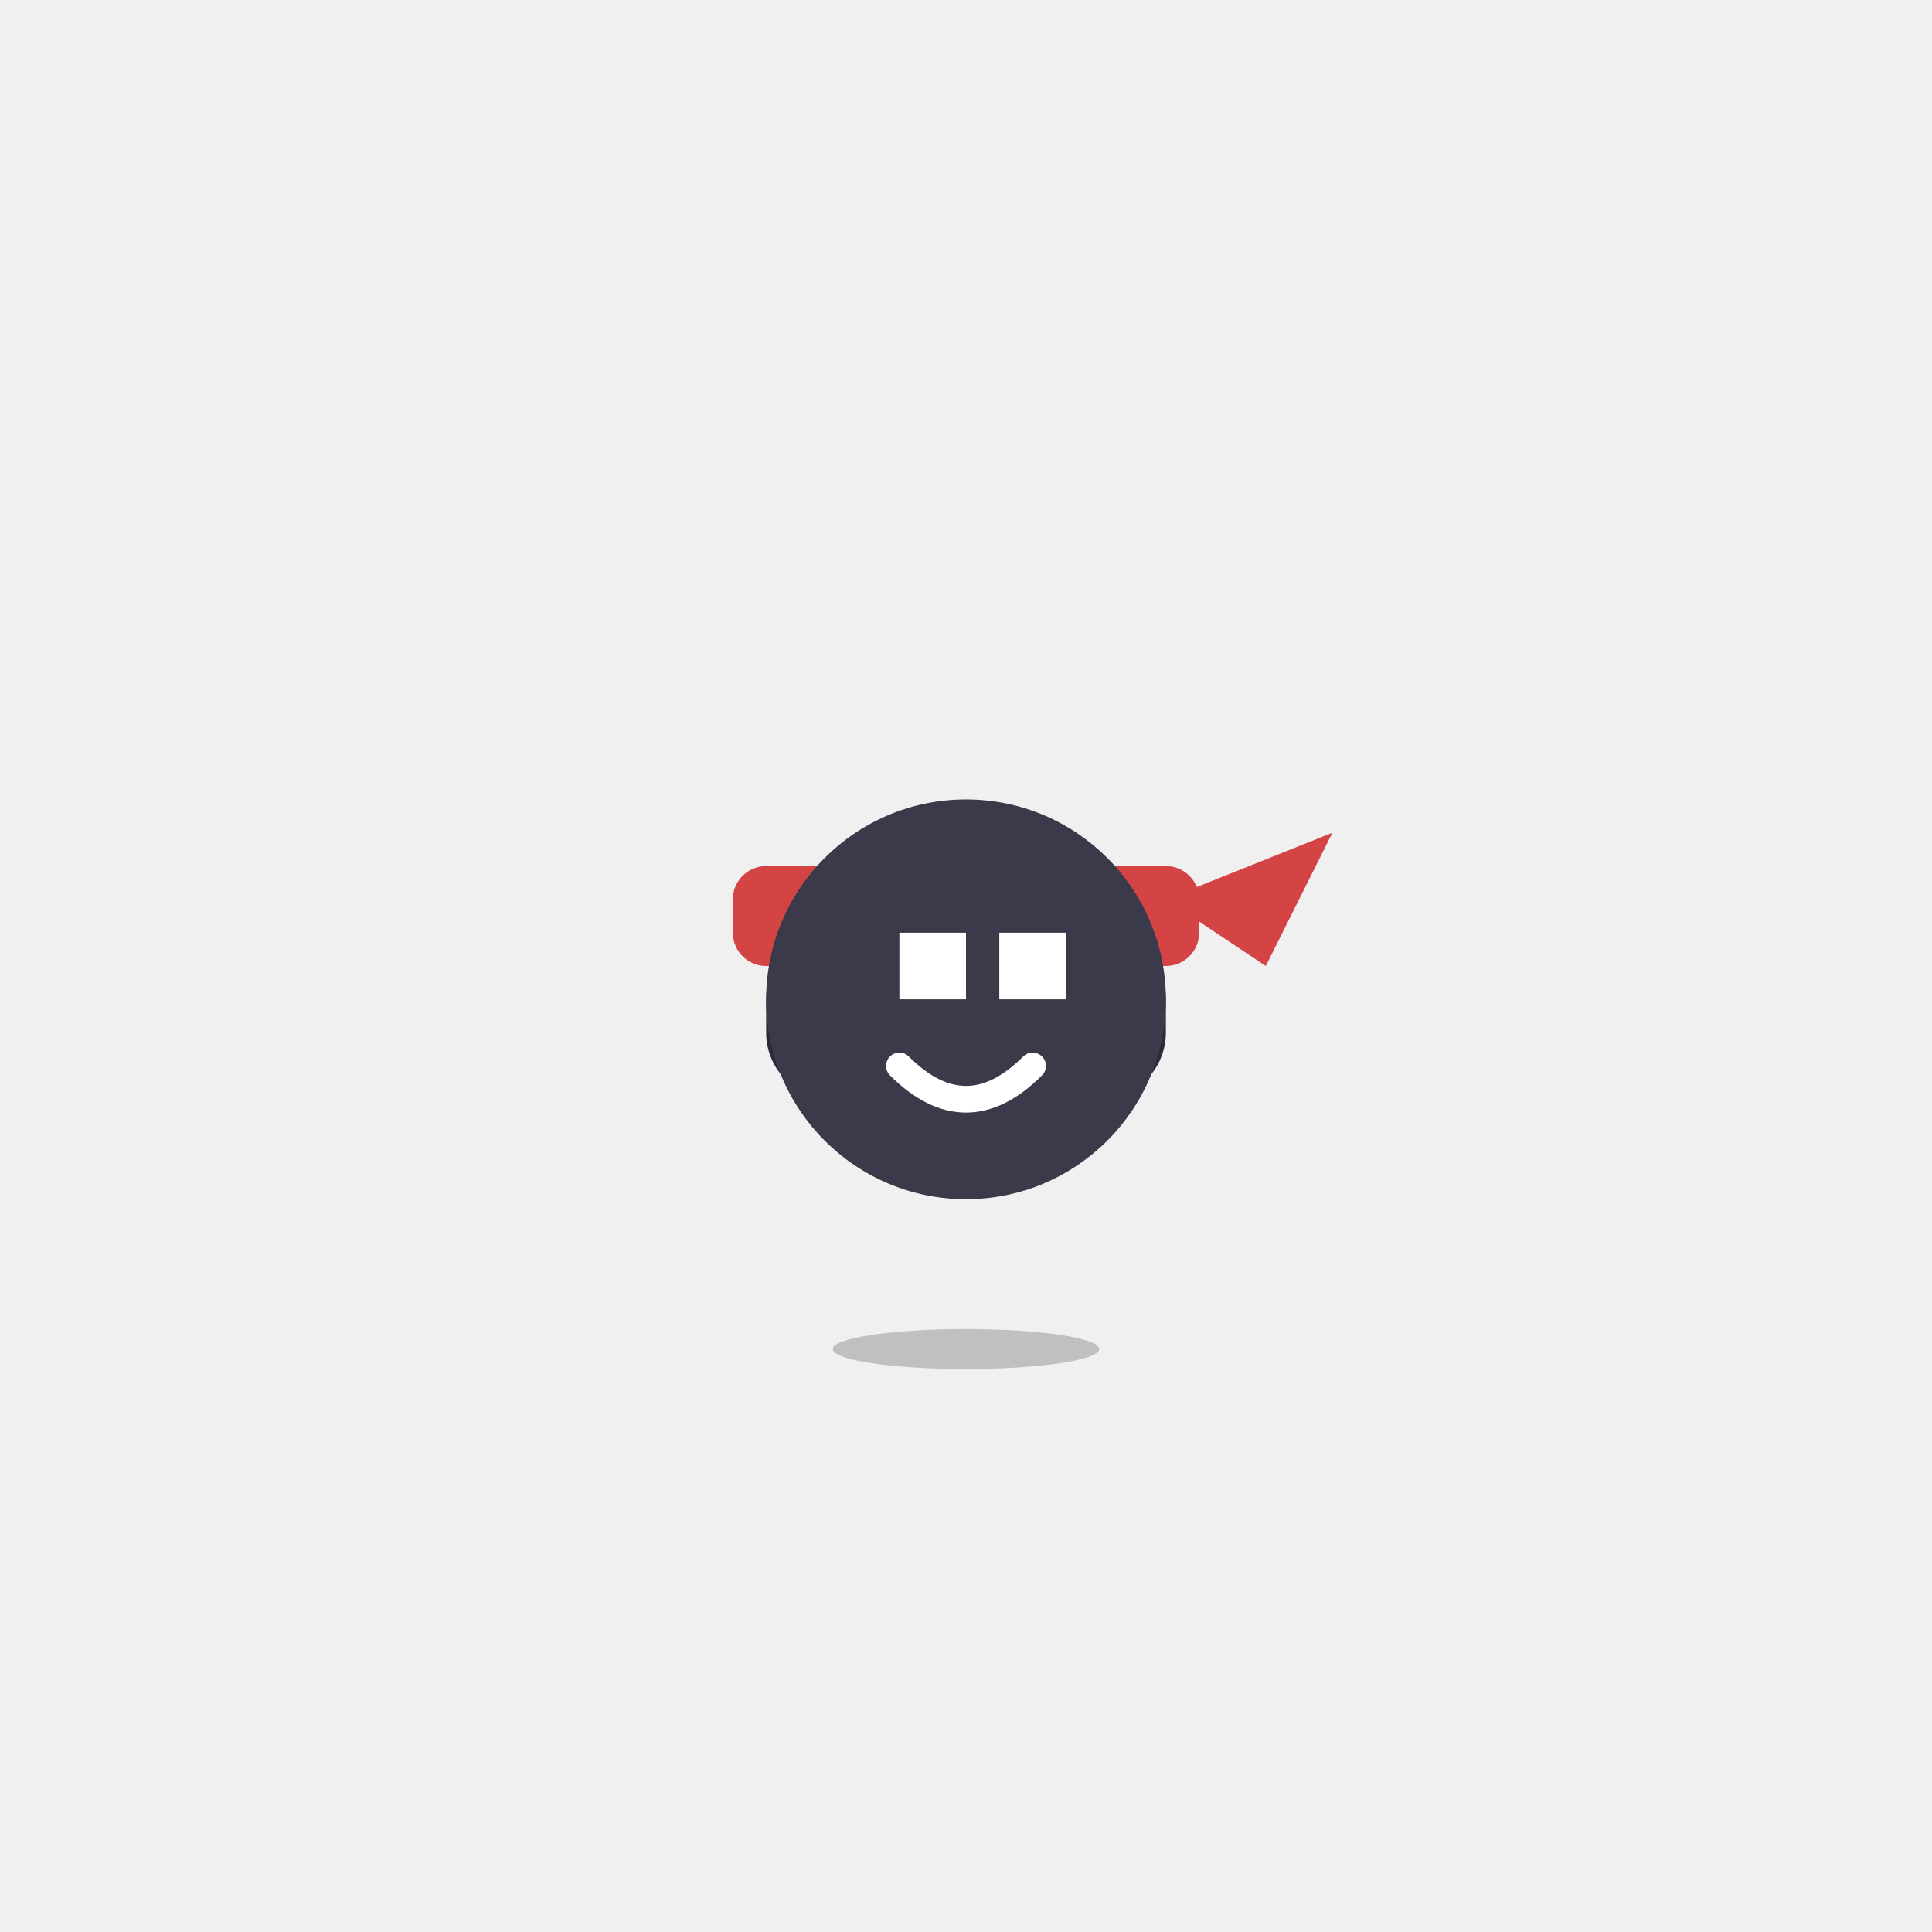
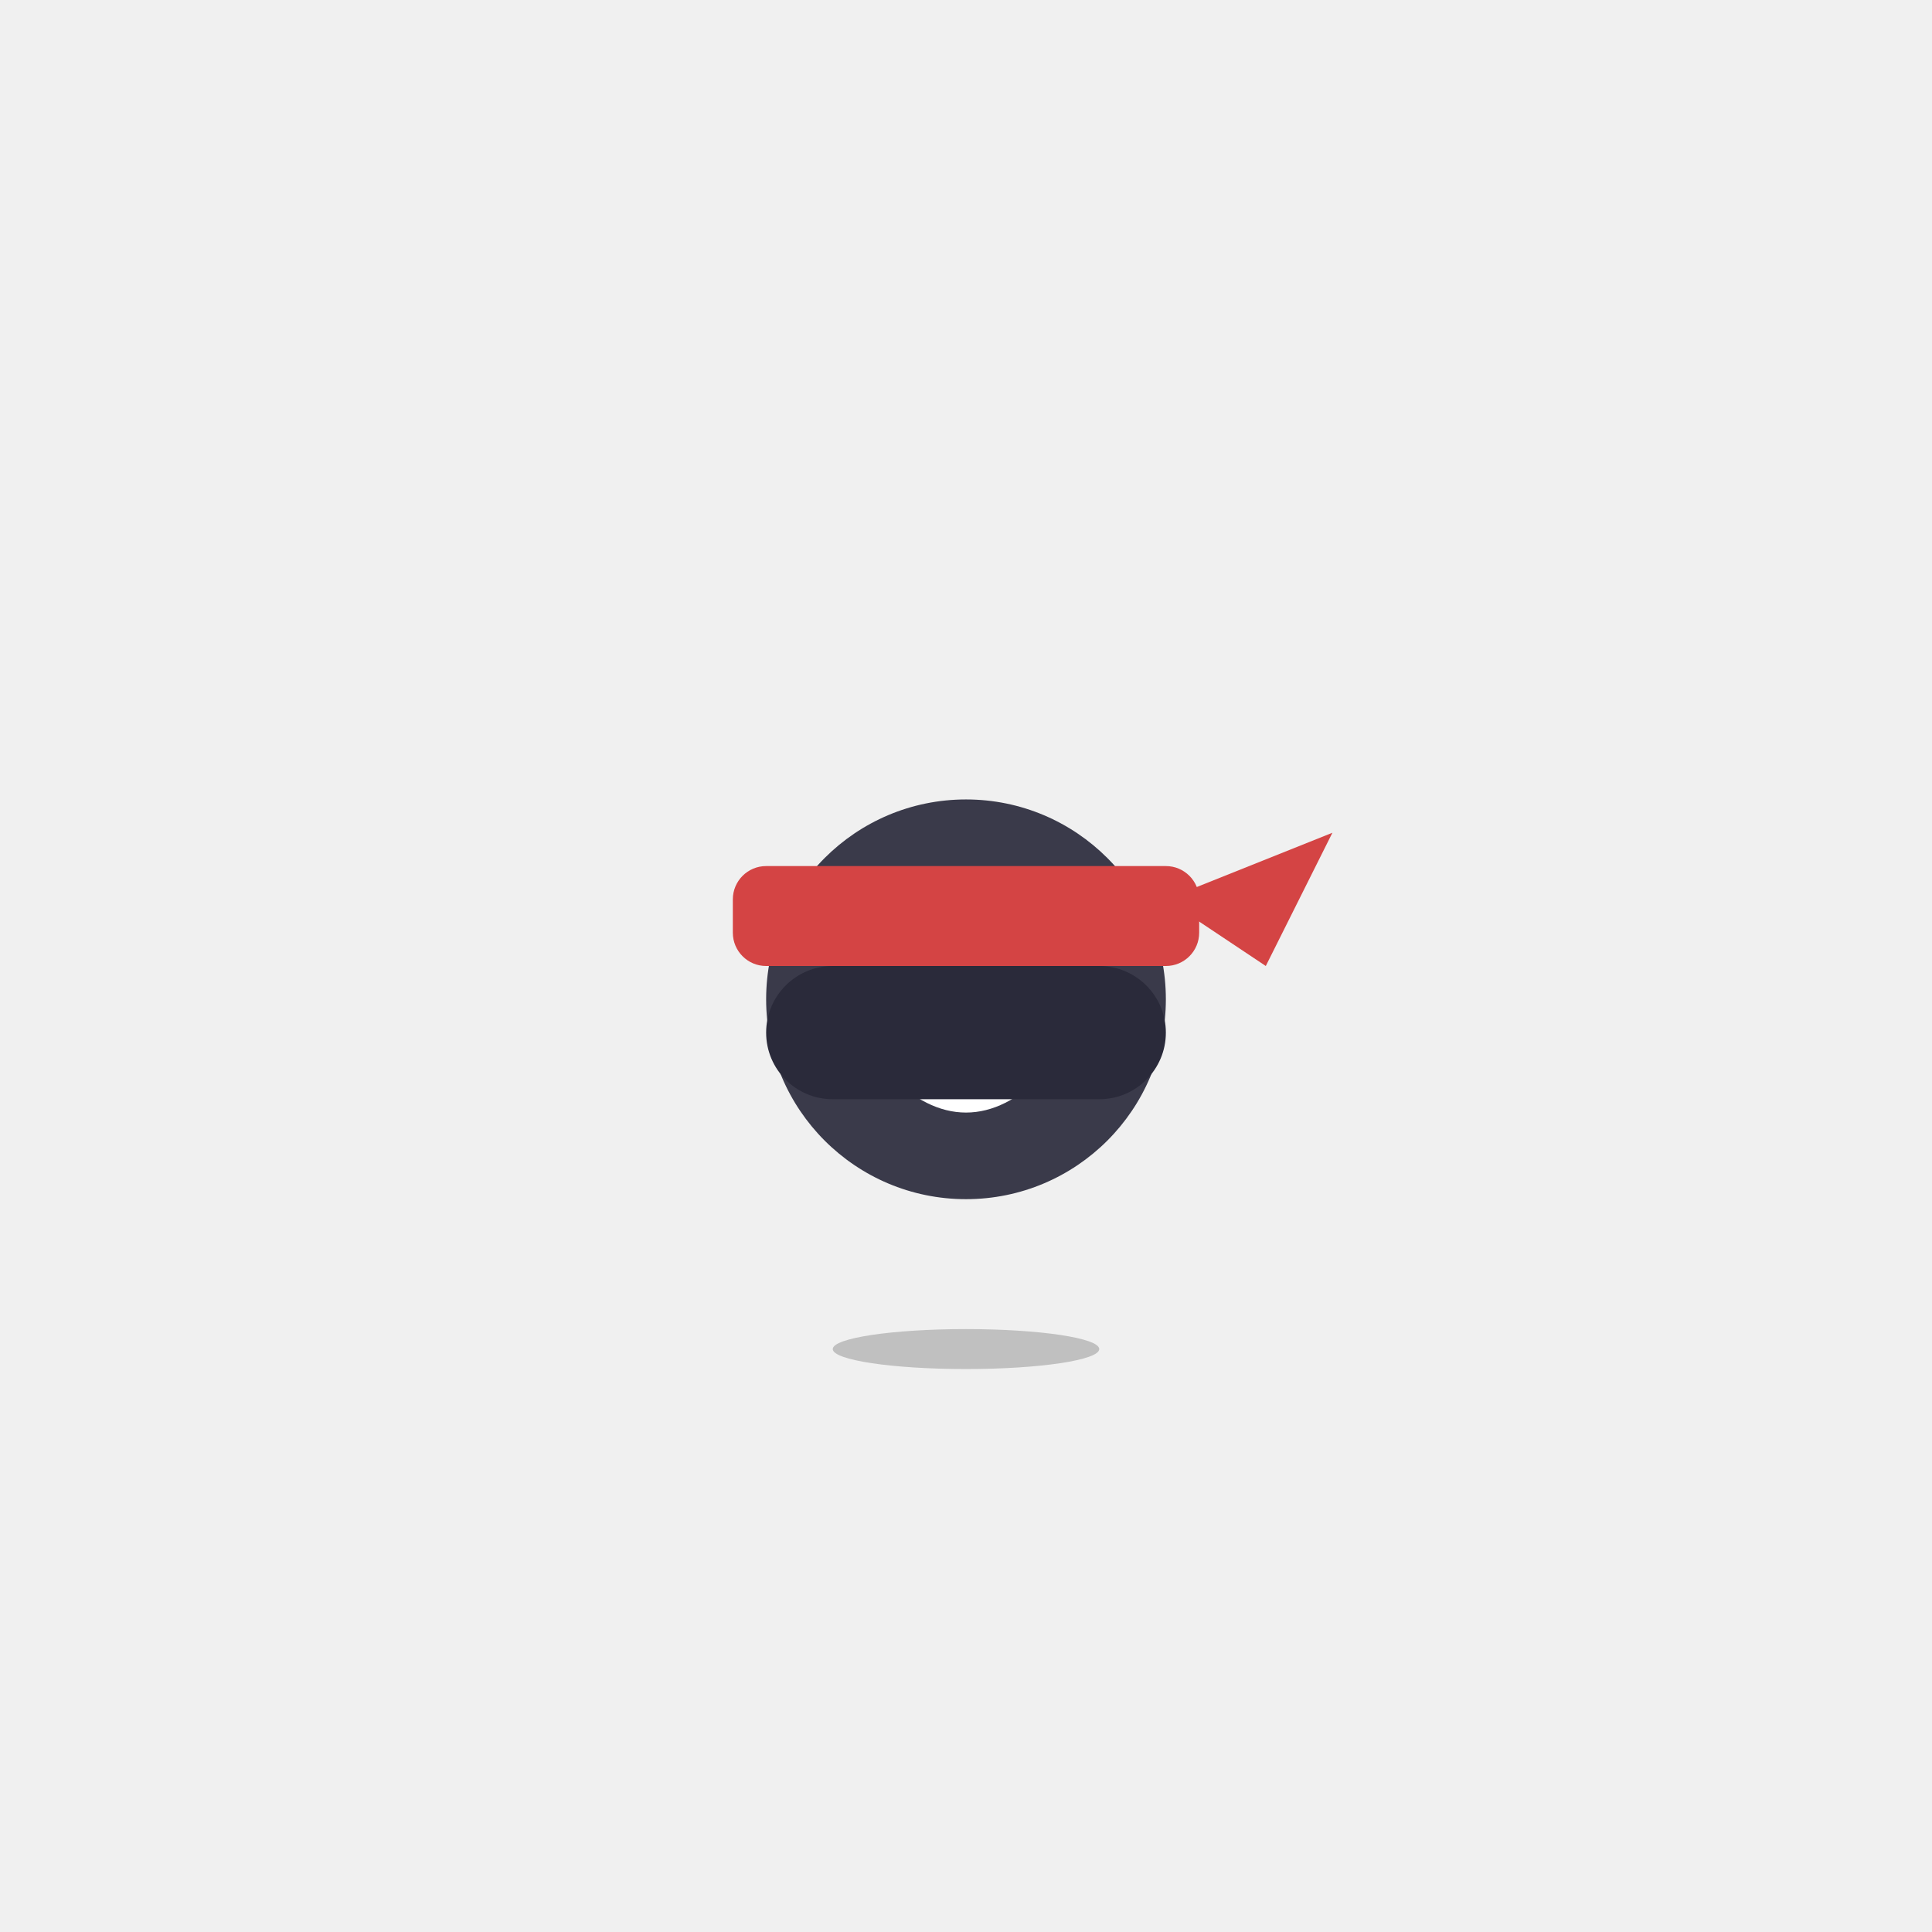
<svg xmlns="http://www.w3.org/2000/svg" viewBox="-18 -18 58 58" fill="none">
  <defs>
    <style>
-       .idle-body {
-         transform-origin: 11px 18px;
-         animation: idle-breathe 3.2s ease-in-out infinite, idle-sway 6s ease-in-out infinite;
-         animation: happy-bounce 0.5s ease infinite;
-       }
-       .idle-eye {
-         transform-origin: 11px 11px;
-         animation: idle-blink 4s ease-in-out infinite;
-       }
-       .idle-shadow {
-         transform-origin: 11px 22.5px;
-         animation: idle-shadow-pulse 3.2s ease-in-out infinite;
-       }
+       .idle-body { transform-origin: 11px 18px; animation: idle-breathe 3.2s ease-in-out infinite, idle-sway 6s ease-in-out infinite; animation: happy-bounce 0.5s ease infinite; }
+       .idle-eye { transform-origin: 11px 11px; animation: idle-blink 4s ease-in-out infinite; }
+       .idle-shadow { transform-origin: 11px 22.5px; animation: idle-shadow-pulse 3.2s ease-in-out infinite; }
      .think-bubble { animation: think-bubble-float 3s ease-in-out infinite; }
      .zzz text { animation: zzz-float 2s ease-in-out infinite; }
-       @keyframes idle-breathe {
-         0%,100% { transform: scaleY(1) translateY(0); }
-         50%     { transform: scaleY(0.97) translateY(0.3px); }
-       }
-       @keyframes idle-sway {
-         0%,100% { transform: rotate(0deg); }
-         25%     { transform: rotate(1.2deg); }
-         75%     { transform: rotate(-1.2deg); }
-       }
-       @keyframes idle-blink {
-         0%,8%,100% { transform: scaleY(1); }
-         4%          { transform: scaleY(0.08); }
-       }
-       @keyframes idle-shadow-pulse {
-         0%,100% { transform: scaleX(1); opacity: 0.35; }
-         50%     { transform: scaleX(0.96); opacity: 0.28; }
-       }
-       @keyframes wk-bob {
-         0%,100% { transform: translateY(0); }
-         50%     { transform: translateY(-1.5px); }
-       }
-       @keyframes happy-bounce {
-         0%,100% { transform: translateY(0) rotate(0); }
-         50%     { transform: translateY(-3px) rotate(3deg); }
-       }
-       @keyframes think-bubble-float {
-         0%,100% { transform: translateY(0); opacity: 0.8; }
-         50%     { transform: translateY(-2px); opacity: 1; }
-       }
-       @keyframes zzz-float {
-         0%,100% { transform: translateY(0); opacity: 0.3; }
-         50%     { transform: translateY(-3px); opacity: 0.8; }
-       }
+       @keyframes idle-breathe { 0%,100% { transform: scaleY(1) translateY(0); } 50% { transform: scaleY(0.97) translateY(0.3px); } }
+       @keyframes idle-sway { 0%,100% { transform: rotate(0deg); } 25% { transform: rotate(1.2deg); } 75% { transform: rotate(-1.2deg); } }
+       @keyframes idle-blink { 0%,8%,100% { transform: scaleY(1); } 4% { transform: scaleY(0.08); } }
+       @keyframes idle-shadow-pulse { 0%,100% { transform: scaleX(1); opacity: 0.35; } 50% { transform: scaleX(0.96); opacity: 0.28; } }
+       @keyframes wk-bob { 0%,100% { transform: translateY(0); } 50% { transform: translateY(-1.5px); } }
+       @keyframes happy-bounce { 0%,100% { transform: translateY(0) rotate(0); } 50% { transform: translateY(-3px) rotate(3deg); } }
+       @keyframes think-bubble-float { 0%,100% { transform: translateY(0); opacity: 0.8; } 50% { transform: translateY(-2px); opacity: 1; } }
+       @keyframes zzz-float { 0%,100% { transform: translateY(0); opacity: 0.3; } 50% { transform: translateY(-3px); opacity: 0.8; } }
    </style>
  </defs>
  <ellipse class="idle-shadow" cx="11" cy="22.5" rx="4" ry="0.6" fill="#c0c0c0" />
  <g class="idle-body">
-     <rect x="4" y="8" width="14" height="3" rx="1" fill="#D44444" />
-     <polygon points="17,9 22,7 20,11" fill="#D44444" />
-     <rect x="5" y="10" width="12" height="5" rx="2" fill="#2A2A3A" />
    <rect x="5" y="6" width="12" height="12" rx="6" fill="#3A3A4A" />
    <g class="idle-eye">
      <rect x="9" y="10" width="2" height="2" fill="#FFFFFF" />
      <rect x="12" y="10" width="2" height="2" fill="#FFFFFF" />
    </g>
    <path d="M9 14 Q11 16 13 14" stroke="#FFFFFF" stroke-width="0.8" stroke-linecap="round" fill="none" />
+     <rect x="4" y="8" width="14" height="3" rx="1" fill="#D44444" />
+     <polygon points="17,9 22,7 20,11" fill="#D44444" />
+     <rect x="5" y="11" width="12" height="4" rx="2" fill="#2A2A3A" />
  </g>
</svg>
